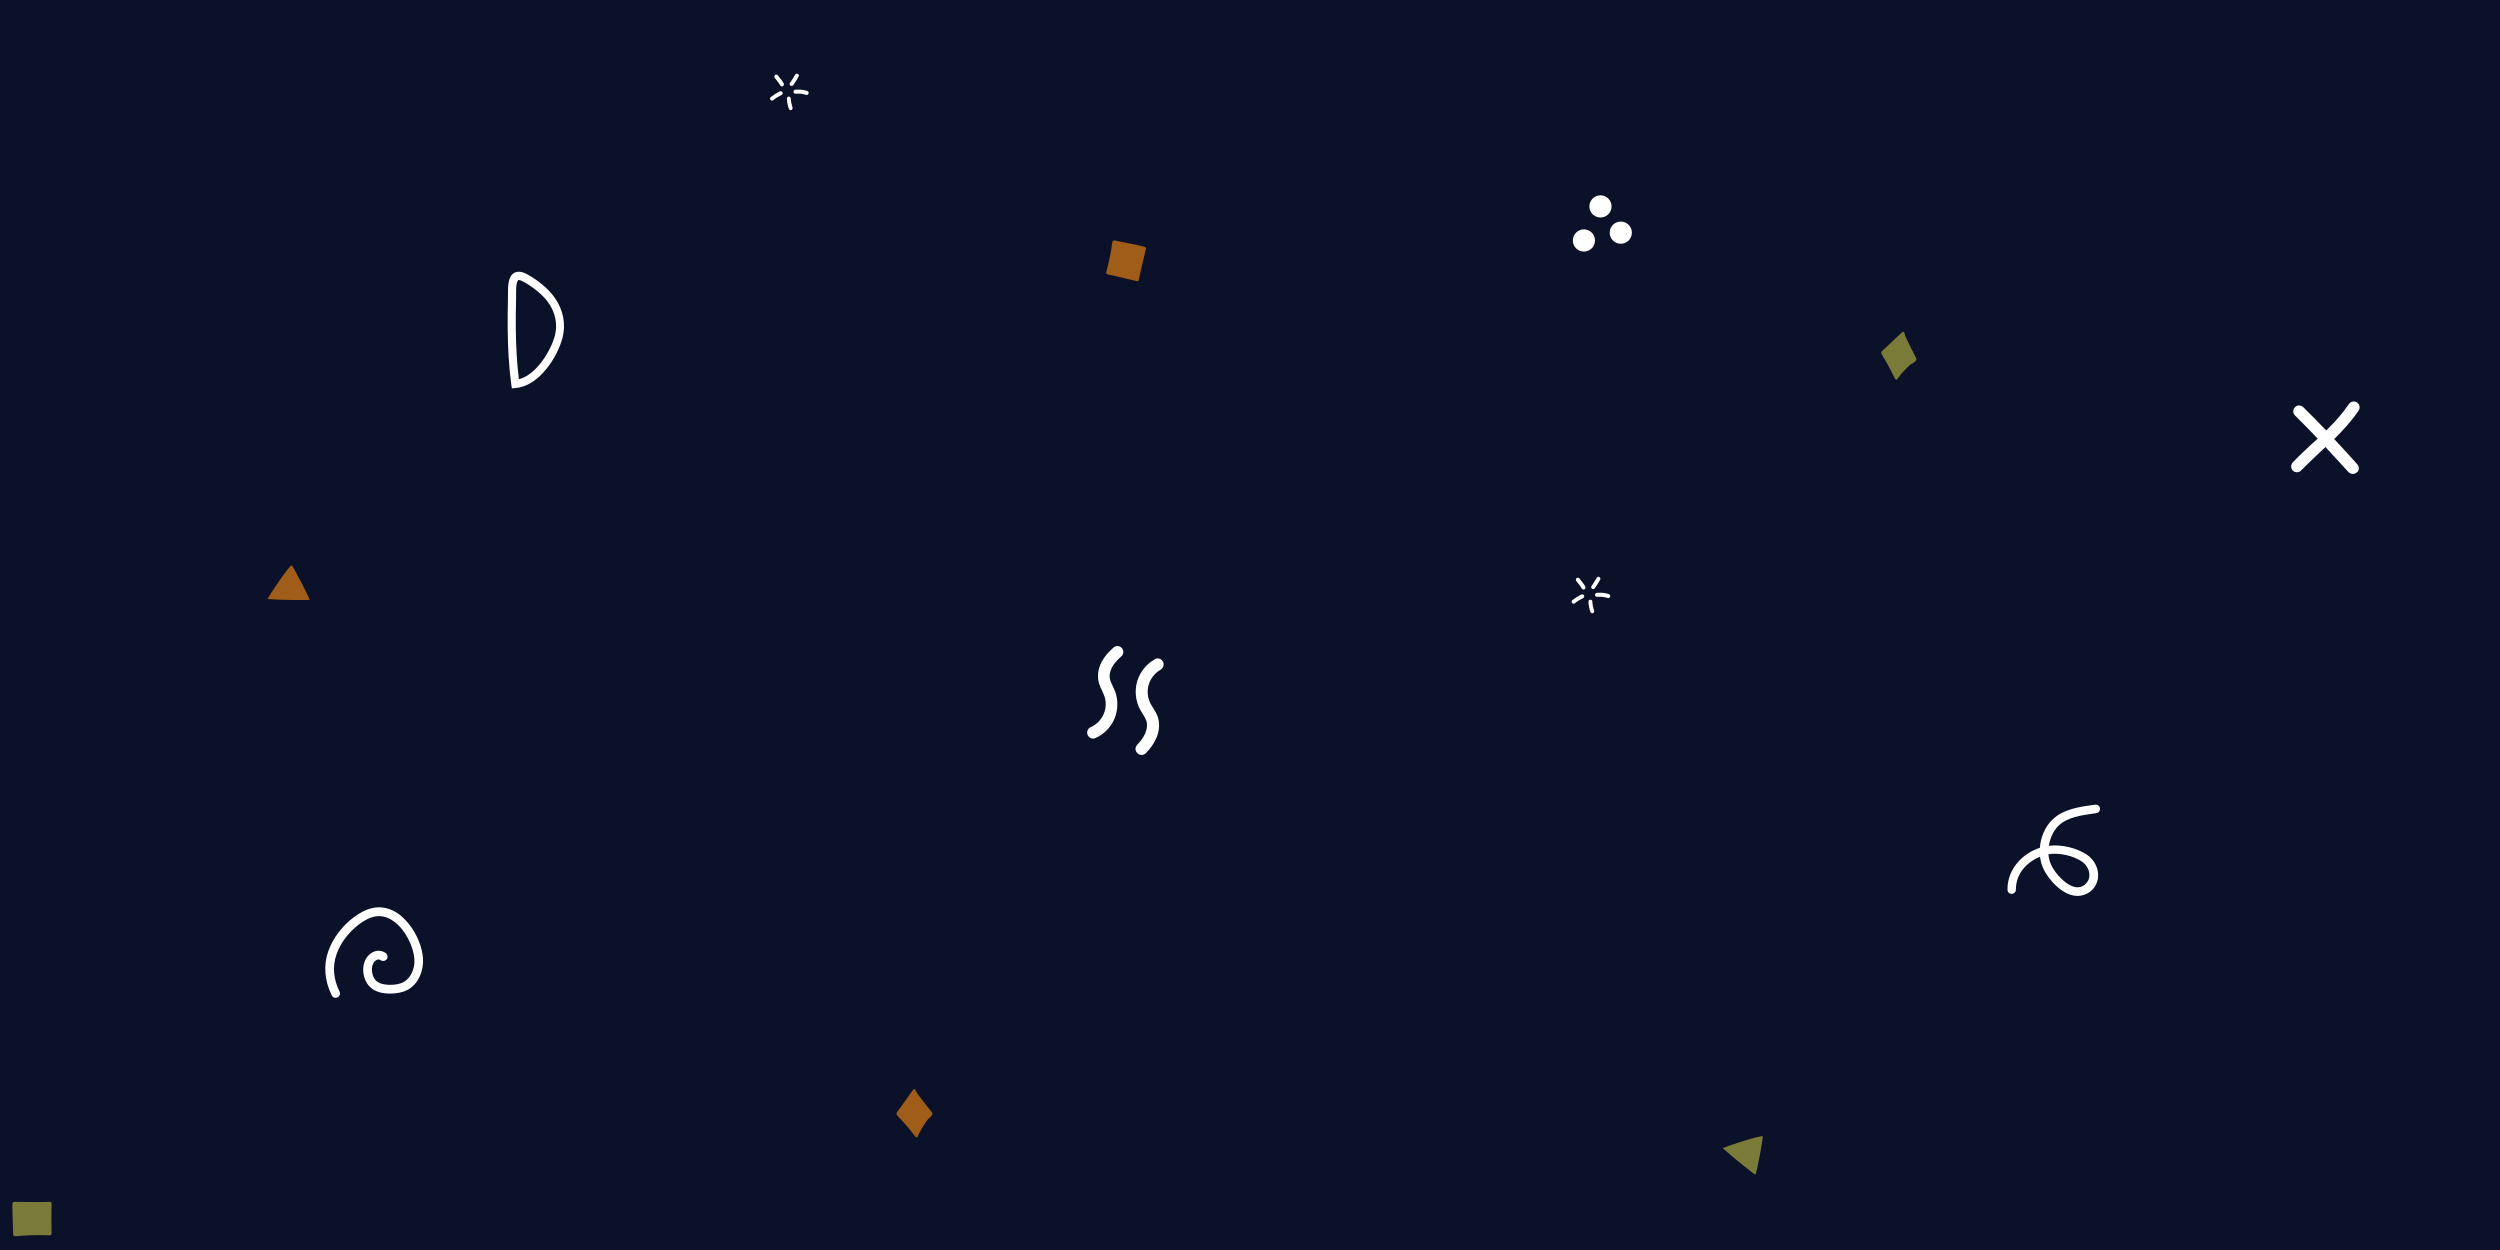
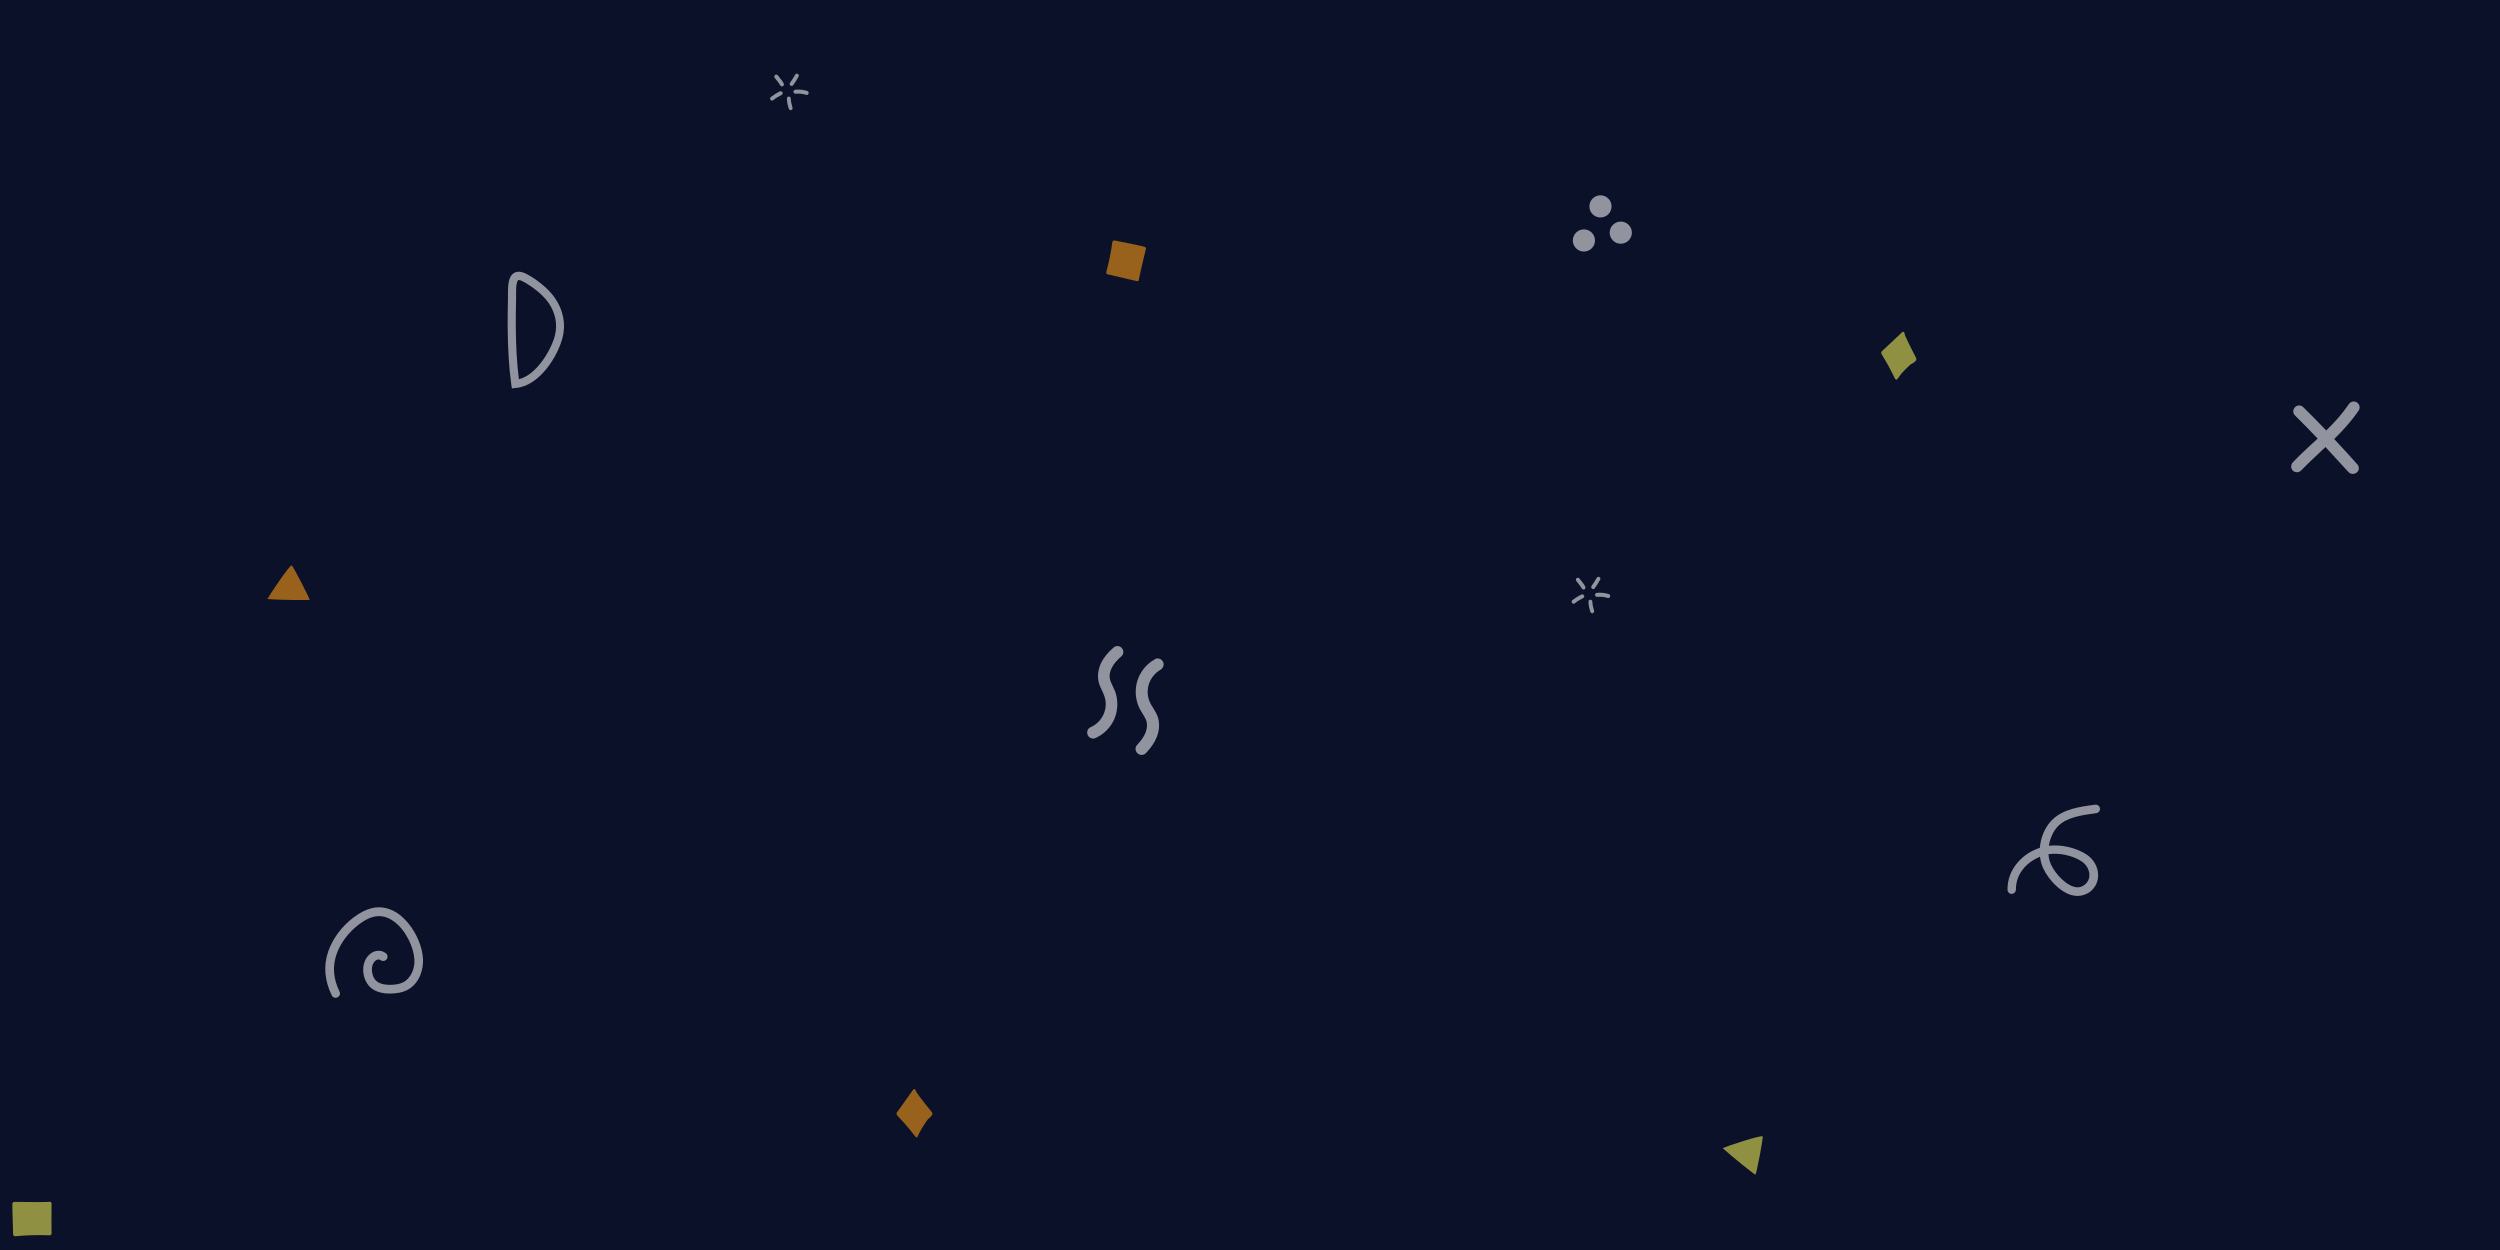
<svg xmlns="http://www.w3.org/2000/svg" width="1600" height="800" viewBox="0 0 1600 800">
  <rect fill="#0A1128" width="1600" height="800" />
-   <path fill="#7B7B39" d="M1102.5 734.8c2.5-1.2 24.8-8.6 25.6-7.5.5.7-3.9 23.8-4.6 24.5C1123.3 752.1 1107.5 739.5 1102.5 734.8zM1226.3 229.1c0-.1-4.9-9.4-7-14.2-.1-.3-.3-1.1-.4-1.6-.1-.4-.3-.7-.6-.9-.3-.2-.6-.1-.8.1l-13.1 12.3c0 0 0 0 0 0-.2.2-.3.5-.4.8 0 .3 0 .7.2 1 .1.1 1.4 2.5 2.1 3.6 2.4 3.7 6.5 12.1 6.5 12.2.2.3.4.5.7.6.3 0 .5-.1.7-.3 0 0 1.8-2.5 2.7-3.6 1.5-1.6 3-3.2 4.6-4.7 1.2-1.2 1.6-1.4 2.1-1.6.5-.3 1.1-.5 2.5-1.9C1226.5 230.4 1226.6 229.6 1226.3 229.1zM33 770.3C33 770.3 33 770.3 33 770.3c0-.7-.5-1.2-1.2-1.2-.1 0-.3 0-.4.1-1.6.2-14.3.1-22.2 0-.3 0-.6.1-.9.4-.2.2-.4.5-.4.9 0 .2 0 4.9.1 5.9l.4 13.6c0 .3.2.6.4.9.2.2.5.3.8.3 0 0 .1 0 .1 0 7.3-.7 14.7-.9 22-.6.3 0 .7-.1.9-.3.2-.2.4-.6.4-.9C32.9 783.3 32.9 776.2 33 770.3z" />
-   <path fill="#A05D1A" d="M171.1 383.4c1.3-2.5 14.3-22 15.6-21.6.8.3 11.5 21.2 11.5 22.1C198.1 384.2 177.9 384 171.1 383.4zM596.4 711.8c-.1-.1-6.7-8.2-9.7-12.5-.2-.3-.5-1-.7-1.5-.2-.4-.4-.7-.7-.8-.3-.1-.6 0-.8.3L574 712c0 0 0 0 0 0-.2.2-.2.5-.2.9 0 .3.2.7.4.9.1.1 1.8 2.2 2.8 3.1 3.1 3.1 8.8 10.5 8.9 10.6.2.3.5.4.8.4.3 0 .5-.2.6-.5 0 0 1.2-2.8 2-4.1 1.1-1.9 2.3-3.7 3.5-5.5.9-1.4 1.3-1.7 1.7-2 .5-.4 1-.7 2.1-2.4C596.9 713.1 596.8 712.3 596.4 711.8zM727.5 179.9C727.5 179.9 727.5 179.9 727.5 179.9c.6.2 1.3-.2 1.4-.8 0-.1 0-.2 0-.4.2-1.4 2.8-12.6 4.5-19.5.1-.3 0-.6-.2-.8-.2-.3-.5-.4-.8-.5-.2 0-4.7-1.1-5.7-1.3l-13.4-2.7c-.3-.1-.7 0-.9.2-.2.2-.4.4-.5.6 0 0 0 .1 0 .1-.8 6.5-2.2 13.1-3.9 19.4-.1.3 0 .6.2.9.2.3.5.4.8.5C714.8 176.9 721.7 178.5 727.5 179.9zM728.5 178.1c-.1-.1-.2-.2-.4-.2C728.3 177.9 728.4 178 728.5 178.1z" />
-   <g fill-opacity="1" fill="#FFF">
+   <path fill="#909043" d="M1102.5 734.8c2.5-1.2 24.8-8.6 25.6-7.5.5.7-3.9 23.8-4.6 24.5C1123.3 752.1 1107.5 739.5 1102.5 734.8zM1226.3 229.1c0-.1-4.9-9.4-7-14.2-.1-.3-.3-1.1-.4-1.6-.1-.4-.3-.7-.6-.9-.3-.2-.6-.1-.8.1l-13.1 12.3c0 0 0 0 0 0-.2.2-.3.5-.4.8 0 .3 0 .7.2 1 .1.1 1.4 2.5 2.1 3.6 2.4 3.7 6.5 12.1 6.5 12.2.2.3.4.5.7.6.3 0 .5-.1.7-.3 0 0 1.8-2.5 2.7-3.6 1.5-1.6 3-3.2 4.6-4.7 1.2-1.2 1.6-1.4 2.1-1.6.5-.3 1.1-.5 2.5-1.9C1226.5 230.4 1226.6 229.6 1226.3 229.1zM33 770.3C33 770.3 33 770.3 33 770.3c0-.7-.5-1.2-1.2-1.2-.1 0-.3 0-.4.1-1.6.2-14.3.1-22.2 0-.3 0-.6.1-.9.4-.2.2-.4.5-.4.9 0 .2 0 4.9.1 5.9l.4 13.6c0 .3.2.6.4.9.2.2.5.3.8.3 0 0 .1 0 .1 0 7.3-.7 14.7-.9 22-.6.3 0 .7-.1.9-.3.2-.2.4-.6.4-.9C32.9 783.3 32.9 776.2 33 770.3z" />
+   <path fill="#98621C" d="M171.1 383.4c1.3-2.5 14.3-22 15.6-21.6.8.3 11.5 21.2 11.5 22.1C198.1 384.2 177.9 384 171.1 383.4zM596.4 711.8c-.1-.1-6.7-8.2-9.7-12.5-.2-.3-.5-1-.7-1.5-.2-.4-.4-.7-.7-.8-.3-.1-.6 0-.8.3L574 712c0 0 0 0 0 0-.2.2-.2.5-.2.9 0 .3.2.7.4.9.1.1 1.8 2.2 2.8 3.1 3.1 3.1 8.8 10.5 8.9 10.6.2.3.5.4.8.4.3 0 .5-.2.6-.5 0 0 1.2-2.8 2-4.1 1.1-1.9 2.3-3.7 3.5-5.5.9-1.4 1.3-1.7 1.7-2 .5-.4 1-.7 2.1-2.4C596.9 713.1 596.8 712.3 596.4 711.8zM727.5 179.9C727.5 179.9 727.5 179.9 727.5 179.9c.6.2 1.3-.2 1.4-.8 0-.1 0-.2 0-.4.2-1.4 2.8-12.6 4.5-19.5.1-.3 0-.6-.2-.8-.2-.3-.5-.4-.8-.5-.2 0-4.7-1.1-5.7-1.3l-13.4-2.7c-.3-.1-.7 0-.9.2-.2.2-.4.4-.5.6 0 0 0 .1 0 .1-.8 6.5-2.2 13.1-3.9 19.4-.1.3 0 .6.2.9.2.3.5.4.8.5C714.8 176.9 721.7 178.5 727.5 179.9zM728.5 178.1c-.1-.1-.2-.2-.4-.2C728.3 177.9 728.4 178 728.5 178.1z" />
+   <g fill-opacity="0.55" fill="#FFF">
    <path d="M699.6 472.7c-1.5 0-2.8-.8-3.5-2.3-.8-1.9 0-4.2 1.9-5 3.7-1.6 6.8-4.7 8.4-8.5 1.6-3.8 1.7-8.1.2-11.9-.3-.9-.8-1.8-1.2-2.8-.8-1.7-1.8-3.7-2.3-5.9-.9-4.1-.2-8.6 2-12.8 1.7-3.1 4.1-6.1 7.6-9.1 1.6-1.4 4-1.2 5.3.4 1.4 1.6 1.2 4-.4 5.3-2.8 2.5-4.7 4.7-5.9 7-1.4 2.6-1.9 5.3-1.3 7.6.3 1.4 1 2.8 1.7 4.3.5 1.1 1 2.2 1.5 3.3 2.1 5.6 2 12-.3 17.6-2.3 5.5-6.8 10.1-12.3 12.5C700.6 472.6 700.1 472.7 699.6 472.7zM740.4 421.4c1.5-.2 3 .5 3.8 1.9 1.1 1.8.4 4.2-1.4 5.3-3.7 2.1-6.4 5.6-7.6 9.5-1.2 4-.8 8.4 1.1 12.1.4.9 1 1.7 1.6 2.7 1 1.7 2.2 3.5 3 5.7 1.4 4 1.2 8.7-.6 13.2-1.4 3.4-3.5 6.6-6.8 10.1-1.5 1.6-3.9 1.7-5.5.2-1.6-1.4-1.7-3.9-.2-5.4 2.6-2.8 4.3-5.3 5.3-7.7 1.1-2.8 1.3-5.6.5-7.9-.5-1.3-1.3-2.7-2.2-4.1-.6-1-1.3-2.1-1.9-3.2-2.8-5.4-3.4-11.9-1.7-17.8 1.8-5.9 5.8-11 11.2-14C739.4 421.6 739.9 421.4 740.4 421.4zM261.3 590.9c5.7 6.8 9 15.7 9.4 22.4.5 7.3-2.4 16.4-10.2 20.4-3 1.5-6.7 2.2-11.2 2.2-7.9-.1-12.9-2.9-15.4-8.4-2.1-4.7-2.3-11.4 1.8-15.9 3.2-3.5 7.8-4.1 11.2-1.6 1.2.9 1.5 2.7.6 3.9-.9 1.2-2.7 1.5-3.9.6-1.8-1.3-3.6.6-3.8.8-2.4 2.6-2.1 7-.8 9.9 1.5 3.4 4.7 5 10.4 5.1 3.6 0 6.4-.5 8.6-1.6 4.7-2.4 7.7-8.6 7.2-15-.5-7.3-5.3-18.2-13-23.9-4.2-3.1-8.5-4.1-12.9-3.1-3.1.7-6.2 2.4-9.7 5-6.6 5.1-11.7 11.8-14.2 19-2.7 7.7-2.1 15.8 1.9 23.9.7 1.4.1 3.1-1.3 3.7-1.4.7-3.1.1-3.7-1.3-4.6-9.4-5.4-19.2-2.2-28.2 2.9-8.2 8.6-15.9 16.1-21.6 4.1-3.1 8-5.1 11.8-6 6-1.4 12 0 17.5 4C257.6 586.9 259.6 588.8 261.3 590.9z" />
    <circle cx="1013.7" cy="153.9" r="7.1" />
    <circle cx="1024.3" cy="132.1" r="7.1" />
    <circle cx="1037.3" cy="148.9" r="7.1" />
    <path d="M1508.7 297.2c-4.8-5.4-9.7-10.8-14.8-16.2 5.6-5.6 11.1-11.5 15.6-18.2 1.2-1.7.7-4.1-1-5.2-1.7-1.2-4.1-.7-5.2 1-4.2 6.2-9.1 11.6-14.5 16.9-4.8-5-9.7-10-14.7-14.9-1.5-1.5-3.9-1.5-5.3 0-1.5 1.5-1.5 3.9 0 5.3 4.9 4.8 9.7 9.8 14.5 14.8-1.1 1.1-2.3 2.2-3.5 3.2-4.1 3.8-8.4 7.8-12.4 12-1.4 1.5-1.4 3.8 0 5.3 0 0 0 0 0 0 1.5 1.4 3.9 1.4 5.3-.1 3.9-4 8.1-7.9 12.1-11.7 1.2-1.1 2.3-2.2 3.5-3.3 4.9 5.3 9.8 10.6 14.6 15.9.1.1.1.1.2.2 1.4 1.4 3.7 1.5 5.2.2C1510 301.2 1510.1 298.8 1508.7 297.2zM327.6 248.6l-.4-2.6c-1.5-11.1-2.2-23.2-2.3-37 0-5.5 0-11.5.2-18.5 0-.7 0-1.5 0-2.3 0-5 0-11.2 3.9-13.5 2.2-1.3 5.1-1 8.5.9 5.7 3.1 13.2 8.7 17.5 14.9 5.5 7.8 7.3 16.9 5 25.7-3.2 12.3-15 31-30 32.1L327.6 248.6zM332.1 179.2c-.2 0-.3 0-.4.1-.1.1-.7.5-1.1 2.7-.3 1.9-.3 4.2-.3 6.3 0 .8 0 1.7 0 2.4-.2 6.9-.2 12.8-.2 18.3.1 12.5.7 23.5 2 33.7 11-2.7 20.4-18.1 23-27.8 1.9-7.2.4-14.8-4.2-21.3l0 0C347 188.1 340 183 335 180.3 333.6 179.5 332.6 179.2 332.1 179.2zM516.3 60.8c-.1 0-.2 0-.4-.1-2.4-.7-4-.9-6.7-.7-.7 0-1.3-.5-1.4-1.2 0-.7.5-1.3 1.2-1.4 3.1-.2 4.9 0 7.6.8.7.2 1.1.9.9 1.6C517.3 60.4 516.8 60.8 516.3 60.8zM506.1 70.5c-.5 0-1-.3-1.2-.8-.8-2.1-1.2-4.3-1.3-6.6 0-.7.5-1.3 1.2-1.3.7 0 1.3.5 1.3 1.2.1 2 .5 3.9 1.1 5.8.2.7-.1 1.4-.8 1.6C506.4 70.5 506.2 70.5 506.1 70.5zM494.1 64.4c-.4 0-.8-.2-1-.5-.4-.6-.3-1.4.2-1.8 1.8-1.4 3.7-2.6 5.8-3.6.6-.3 1.4 0 1.7.6.3.6 0 1.4-.6 1.7-1.9.9-3.7 2-5.3 3.3C494.7 64.3 494.4 64.4 494.1 64.4zM500.5 55.3c-.5 0-.9-.3-1.2-.7-.5-1-1.2-1.9-2.4-3.4-.3-.4-.7-.9-1.1-1.4-.4-.6-.3-1.4.2-1.8.6-.4 1.4-.3 1.8.2.4.5.8 1 1.1 1.4 1.3 1.6 2.1 2.6 2.7 3.9.3.6 0 1.4-.6 1.7C500.9 55.3 500.7 55.3 500.5 55.3zM506.7 55c-.3 0-.5-.1-.8-.2-.6-.4-.7-1.2-.3-1.8 1.2-1.7 2.3-3.4 3.3-5.2.3-.6 1.1-.9 1.7-.5.6.3.9 1.1.5 1.7-1 1.9-2.2 3.8-3.5 5.6C507.4 54.8 507.1 55 506.7 55zM1029.3 382.8c-.1 0-.2 0-.4-.1-2.4-.7-4-.9-6.7-.7-.7 0-1.3-.5-1.4-1.2 0-.7.5-1.3 1.2-1.4 3.1-.2 4.9 0 7.6.8.7.2 1.1.9.9 1.6C1030.3 382.4 1029.8 382.8 1029.3 382.8zM1019.1 392.5c-.5 0-1-.3-1.2-.8-.8-2.1-1.2-4.3-1.3-6.6 0-.7.5-1.3 1.2-1.3.7 0 1.3.5 1.3 1.2.1 2 .5 3.9 1.1 5.8.2.7-.1 1.4-.8 1.6C1019.4 392.5 1019.2 392.5 1019.1 392.5zM1007.1 386.4c-.4 0-.8-.2-1-.5-.4-.6-.3-1.4.2-1.8 1.8-1.4 3.7-2.6 5.8-3.6.6-.3 1.4 0 1.7.6.3.6 0 1.4-.6 1.7-1.9.9-3.7 2-5.3 3.3C1007.7 386.3 1007.4 386.4 1007.1 386.4zM1013.5 377.3c-.5 0-.9-.3-1.2-.7-.5-1-1.2-1.9-2.4-3.4-.3-.4-.7-.9-1.1-1.4-.4-.6-.3-1.4.2-1.8.6-.4 1.4-.3 1.8.2.4.5.8 1 1.1 1.4 1.3 1.6 2.1 2.6 2.7 3.9.3.6 0 1.4-.6 1.7C1013.9 377.3 1013.7 377.3 1013.5 377.3zM1019.7 377c-.3 0-.5-.1-.8-.2-.6-.4-.7-1.2-.3-1.8 1.2-1.7 2.3-3.4 3.3-5.2.3-.6 1.1-.9 1.7-.5.6.3.9 1.1.5 1.7-1 1.9-2.2 3.8-3.5 5.6C1020.4 376.8 1020.1 377 1019.7 377zM1329.7 573.4c-1.4 0-2.9-.2-4.5-.7-8.4-2.7-16.6-12.7-18.7-20-.4-1.4-.7-2.9-.9-4.4-8.1 3.3-15.5 10.6-15.4 21 0 1.5-1.2 2.7-2.7 2.8 0 0 0 0 0 0-1.5 0-2.7-1.2-2.7-2.7-.1-6.7 2.4-12.9 7-18 3.6-4 8.4-7.1 13.7-8.8.5-6.5 3.1-12.9 7.4-17.4 7-7.4 18.2-8.9 27.3-10.1l.7-.1c1.5-.2 2.9.9 3.1 2.3.2 1.5-.9 2.9-2.3 3.1l-.7.1c-8.6 1.2-18.4 2.5-24 8.4-3 3.2-5 7.7-5.7 12.4 7.9-1 17.7 1.3 24.3 5.7 4.3 2.9 7.1 7.8 7.2 12.7.2 4.3-1.7 8.3-5.2 11.1C1335.2 572.4 1332.6 573.4 1329.7 573.4zM1311 546.7c.1 1.5.4 3 .8 4.4 1.7 5.8 8.7 14.2 15.1 16.3 2.8.9 5.1.5 7.2-1.1 2.7-2.1 3.2-4.8 3.1-6.6-.1-3.2-2-6.4-4.8-8.3C1326.7 547.5 1317.7 545.6 1311 546.7z" />
  </g>
</svg>
